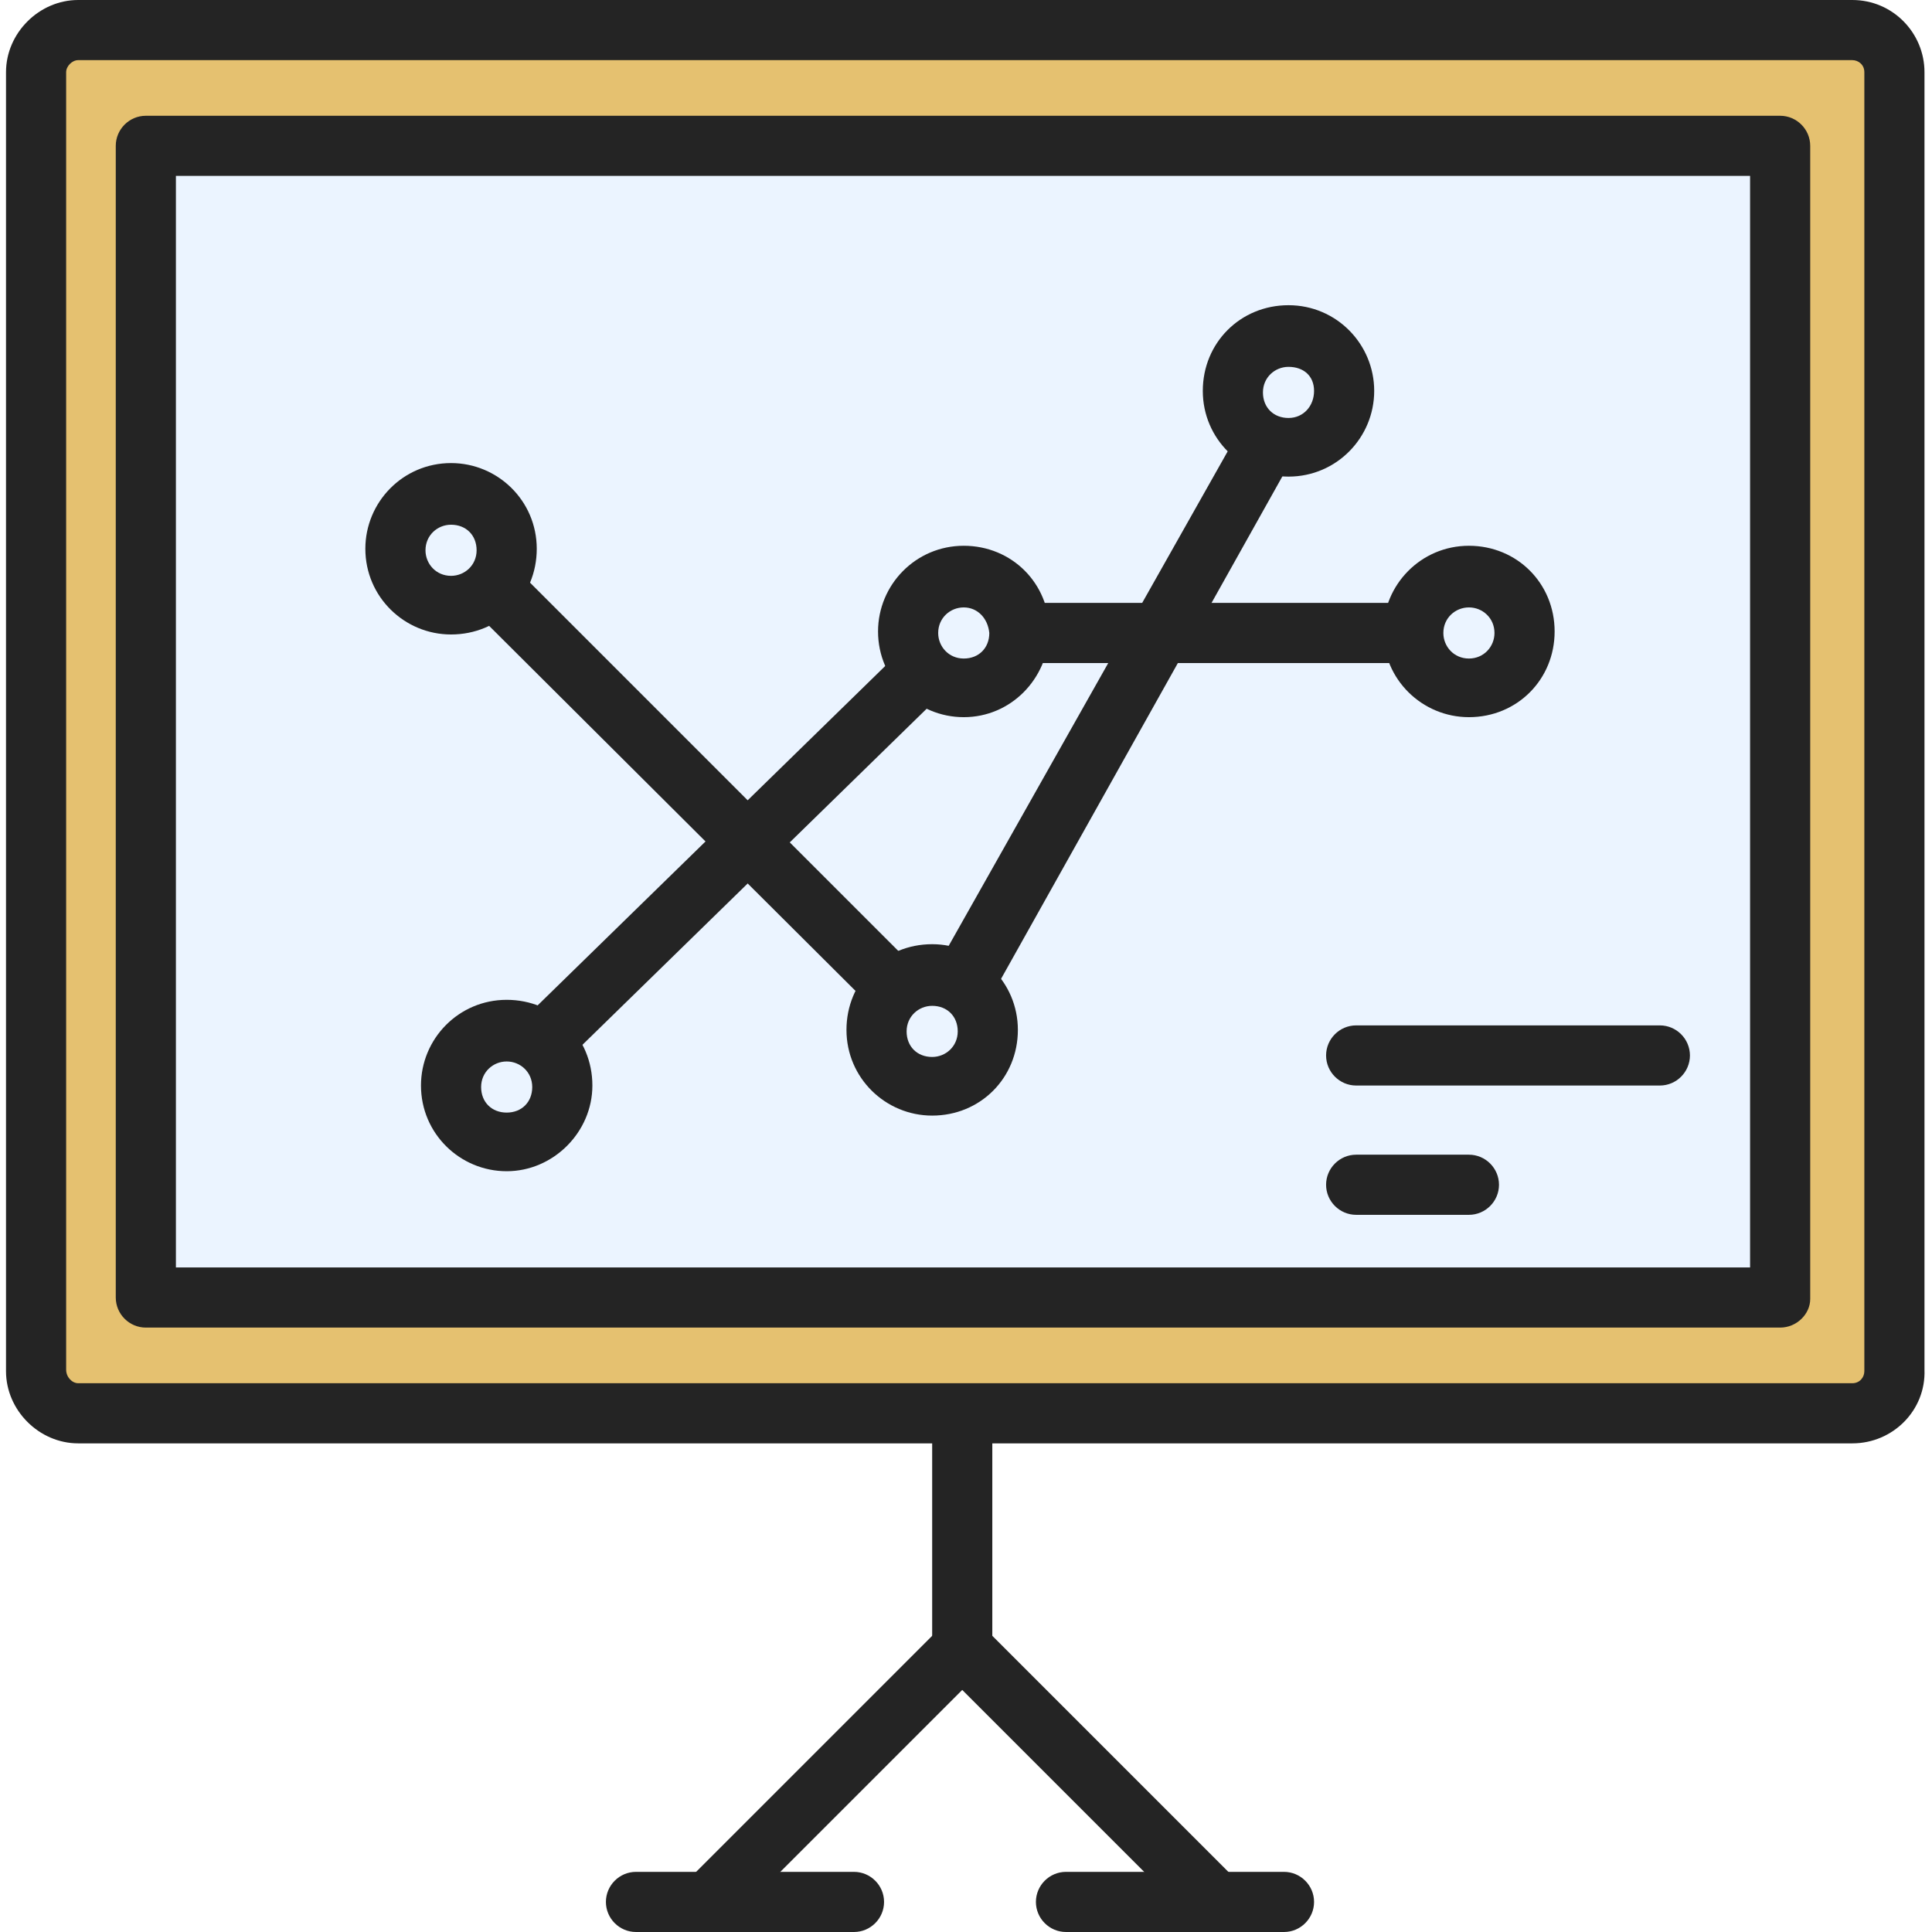
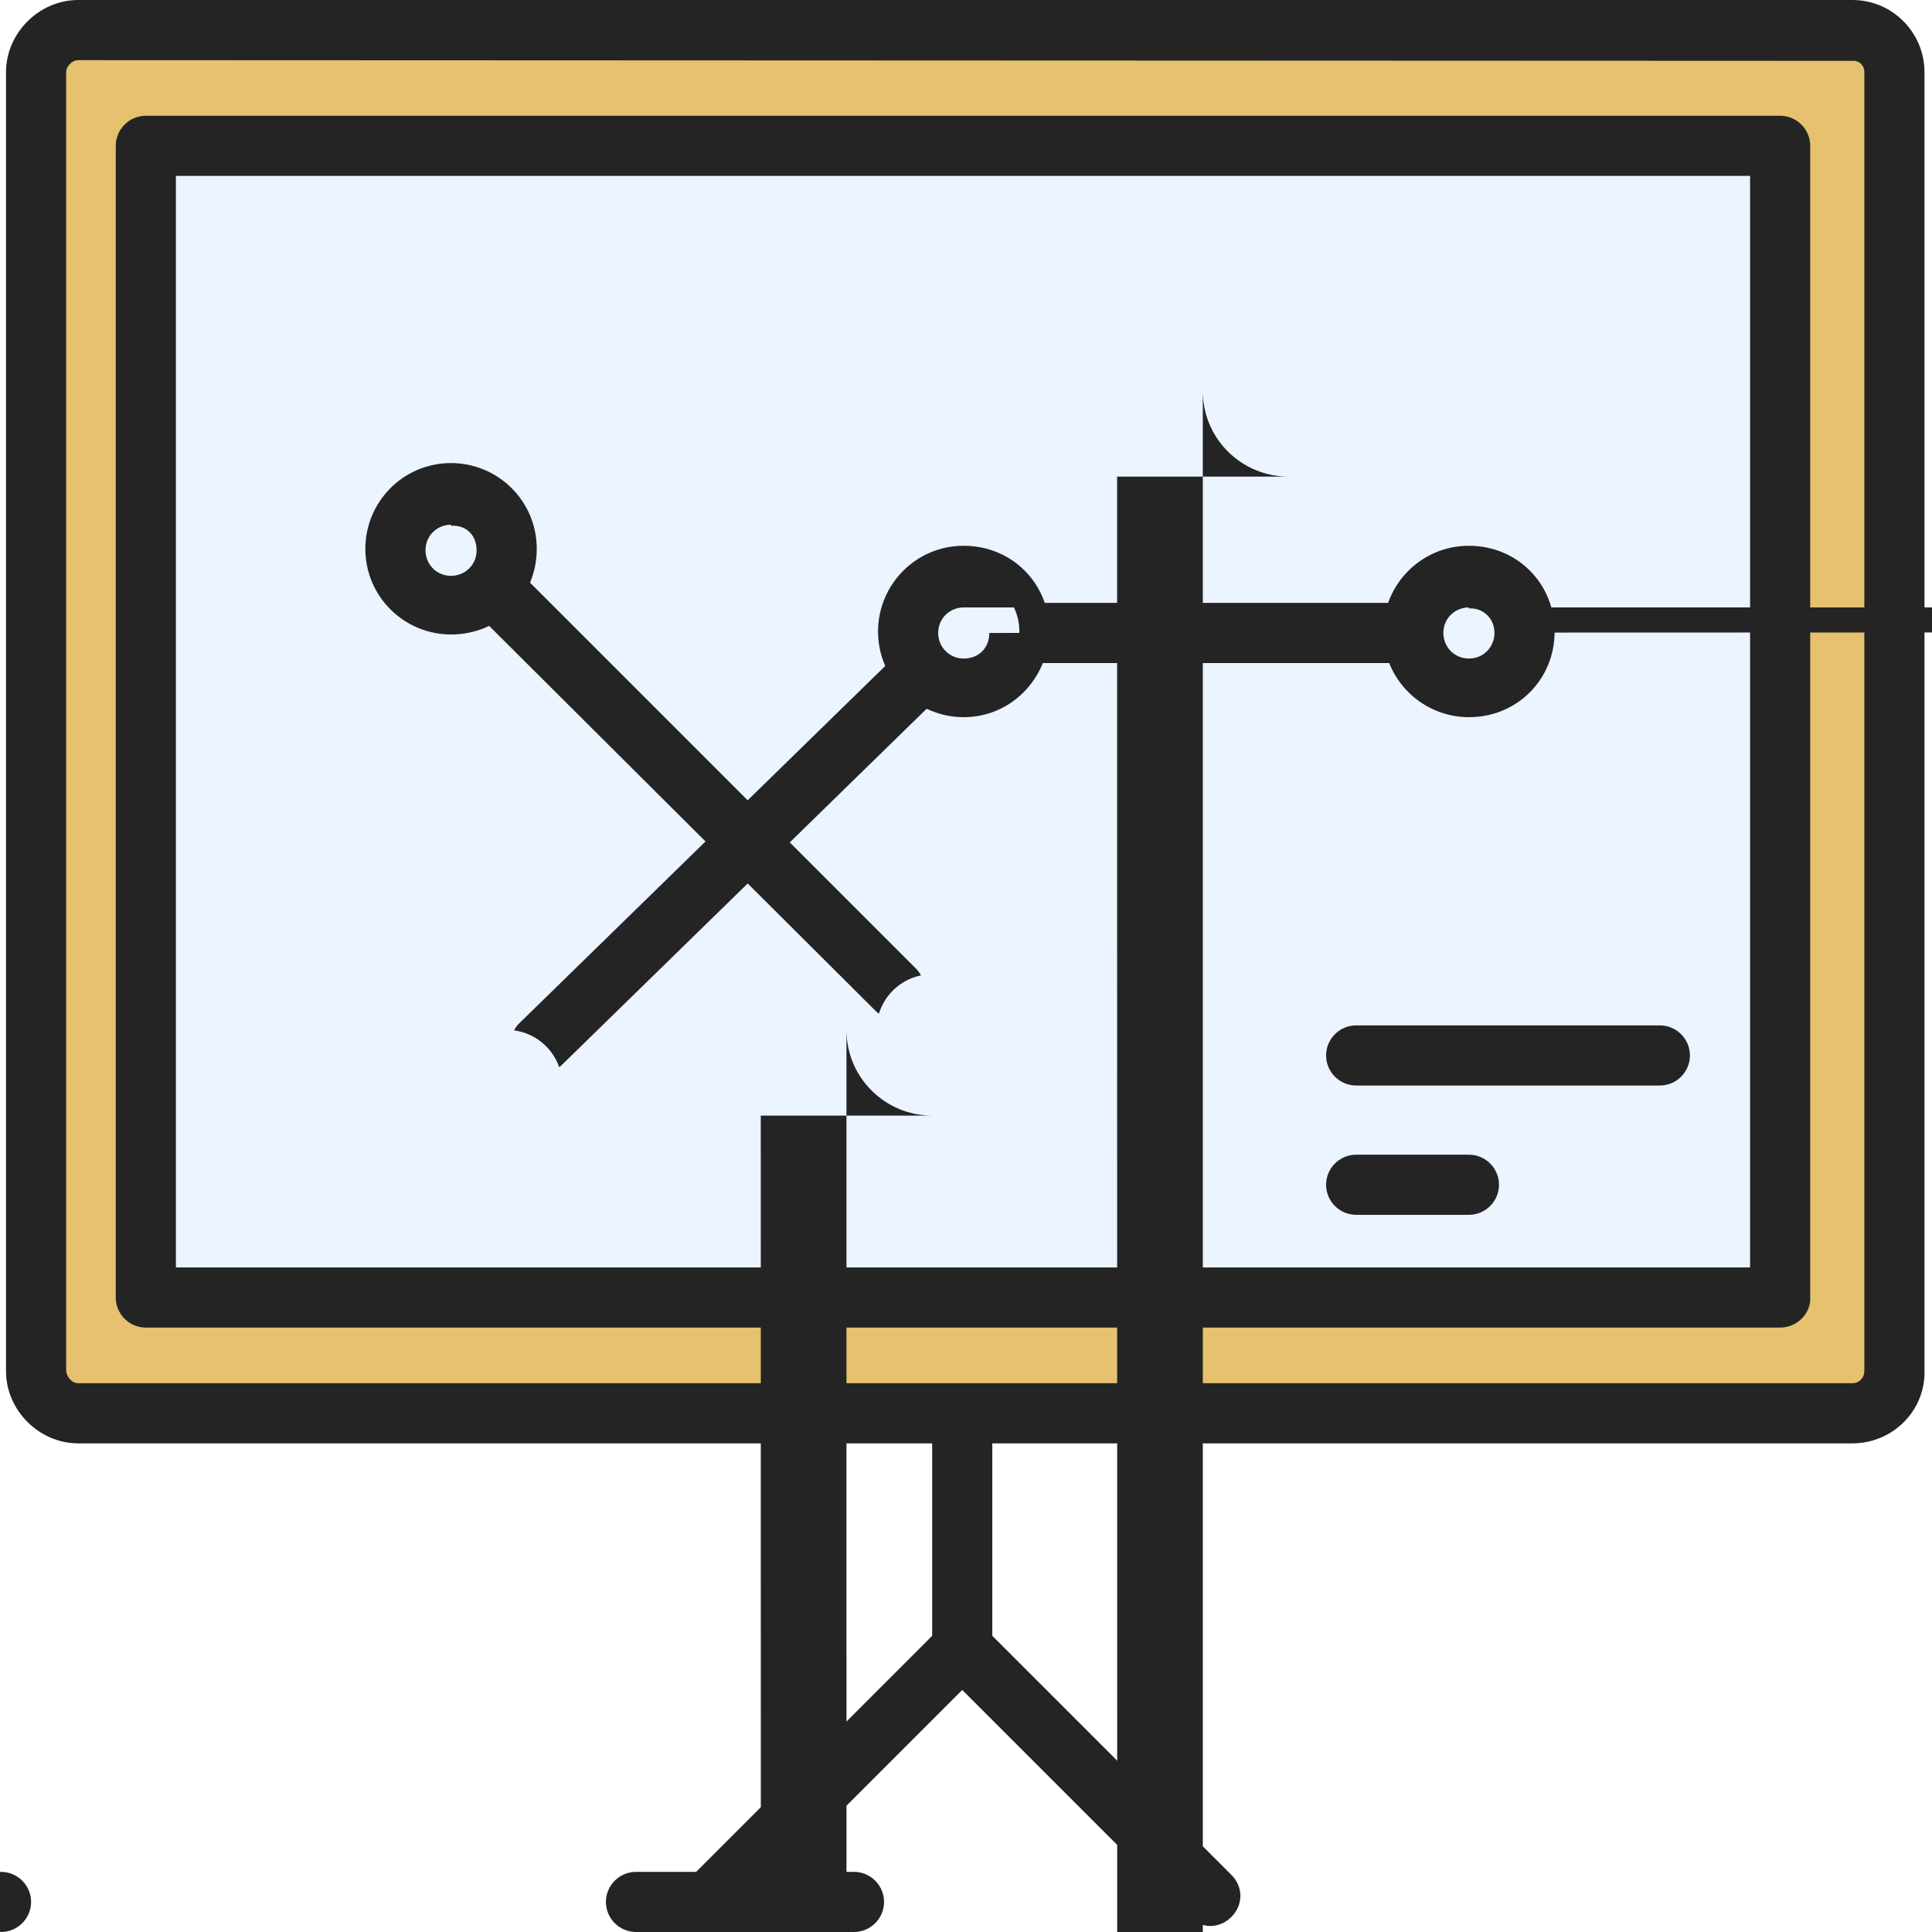
<svg xmlns="http://www.w3.org/2000/svg" viewBox="0 0 1024 1024" class="icon" version="1.1" fill="#000000">
  <g id="SVGRepo_bgCarrier" stroke-width="0" />
-   <g id="SVGRepo_tracerCarrier" stroke-linecap="round" stroke-linejoin="round" />
+   <g id="SVGRepo_tracerCarrier" stroke-linecap="round" stroke-linejoin="round">
+ </g>
  <g id="SVGRepo_iconCarrier">
-     <path d="M510.008 893.311c-8.766 0-15.938-7.172-15.938-15.938V749.074c0-8.766 7.172-15.938 15.938-15.938s15.938 7.172 15.938 15.938v128.299c0 8.766-7.172 15.938-15.938 15.938zM452.632 1024H337.083c-8.766 0-15.938-7.172-15.938-15.938s7.172-15.938 15.938-15.938h115.549c8.766 0 15.938 7.172 15.938 15.938s-7.172 15.938-15.938 15.938zM680.542 1024H564.993c-8.766 0-15.938-7.172-15.938-15.938s7.172-15.938 15.938-15.938H680.542c8.766 0 15.938 7.172 15.938 15.938s-7.172 15.938-15.938 15.938z" fill="#242424" />
-     <path d="M378.521 1020.812c-3.984 0-7.969-1.594-11.156-4.781-6.375-6.375-6.375-15.938 0-22.313l131.486-131.486c6.375-6.375 15.938-6.375 22.313 0l131.486 131.486c6.375 6.375 6.375 15.938 0 22.313-6.375 6.375-15.938 6.375-22.313 0l-120.33-120.33-120.33 120.33c-3.188 3.188-7.172 4.781-11.156 4.781z" fill="#242424" />
-     <path d="M41.438 15.938h940.327c12.75 0 22.313 10.36 22.313 22.313v687.714c0 12.75-10.36 22.313-22.313 22.313H41.438C29.485 749.074 19.125 738.714 19.125 726.761V38.251C19.125 26.297 29.485 15.938 41.438 15.938z" fill="#e5c170" />
-     <path d="M981.765 765.012H41.438C20.719 765.012 3.188 747.48 3.188 726.761V38.251C3.188 17.532 20.719 0 41.438 0h940.327c21.516 0 38.251 17.532 38.251 38.251v687.714c0.797 21.516-16.735 39.047-38.251 39.047zM41.438 31.875c-3.188 0-6.375 3.188-6.375 6.375v687.714c0 3.984 3.188 7.172 6.375 7.172h940.327c3.984 0 6.375-3.188 6.375-6.375V38.251c0-3.984-3.188-6.375-6.375-6.375H41.438z" fill="#242424" />
-     <path d="M77.298 77.298H943.514v611.212H77.298z" fill="#EBF4FF" />
-     <path d="M943.514 703.651H77.298c-8.766 0-15.938-7.172-15.938-15.938V77.298c0-8.766 7.172-15.938 15.938-15.938H943.514c8.766 0 15.938 7.172 15.938 15.938v611.212c0 7.969-7.172 15.141-15.938 15.141z m-850.279-31.875H927.577V93.236H93.236v578.54z" fill="#242424" />
-     <path d="M879.763 575.353H718.792c-8.766 0-15.938-7.172-15.938-15.938s7.172-15.938 15.938-15.938H879.763c8.766 0 15.938 7.172 15.938 15.938s-7.172 15.938-15.938 15.938zM778.559 643.885h-59.767c-8.766 0-15.938-7.172-15.938-15.938s7.172-15.938 15.938-15.938h59.767c8.766 0 15.938 7.172 15.938 15.938s-7.172 15.938-15.938 15.938zM474.945 540.289c-3.984 0-7.969-1.594-11.156-4.781L249.426 321.942c-6.375-6.375-6.375-15.938 0-22.313 6.375-6.375 15.938-6.375 22.313 0l213.566 213.566c6.375 6.375 6.375 15.938 0 22.313-2.391 3.984-6.375 4.781-10.36 4.781zM510.008 537.899c-2.391 0-5.578-0.797-7.969-2.391-7.969-3.984-10.36-14.344-6.375-21.516L656.635 228.707c3.984-7.969 14.344-10.36 21.516-6.375 7.969 3.984 10.36 14.344 6.375 21.516L524.352 529.93c-3.188 4.781-8.766 7.969-14.344 7.969z" fill="#242424" />
-     <path d="M286.879 568.977c-3.984 0-7.969-1.594-11.156-4.781-6.375-6.375-6.375-16.735 0-22.313l202.409-197.628c6.375-6.375 16.735-6.375 22.313 0 6.375 6.375 6.375 16.735 0 22.313L298.036 564.196c-3.188 3.188-7.172 4.781-11.156 4.781zM750.668 351.427H539.493c-8.766 0-15.938-7.172-15.938-15.938s7.172-15.938 15.938-15.938h210.378c8.766 0 15.938 7.172 15.938 15.938s-6.375 15.938-15.141 15.938z" fill="#242424" />
-     <path d="M239.066 290.864m-29.485 0a29.485 29.485 0 1 0 58.97 0 29.485 29.485 0 1 0-58.97 0Z" fill="#EBF4FF" />
-     <path d="M239.066 336.286c-24.704 0-45.423-19.922-45.423-45.423 0-24.704 19.922-45.423 45.423-45.423 24.704 0 45.423 19.922 45.423 45.423s-19.922 45.423-45.423 45.423z m0-58.173c-7.172 0-13.547 5.578-13.547 13.547 0 7.172 5.578 13.547 13.547 13.547 7.172 0 13.547-5.578 13.547-13.547s-5.578-13.547-13.547-13.547z" fill="#242424" />
-     <path d="M494.07 545.868m-29.485 0a29.485 29.485 0 1 0 58.97 0 29.485 29.485 0 1 0-58.97 0Z" fill="#EBF4FF" />
-     <path d="M494.07 591.29c-24.704 0-45.423-19.922-45.423-45.423s19.922-45.423 45.423-45.423c24.704 0 45.423 19.922 45.423 45.423s-19.922 45.423-45.423 45.423z m0-58.173c-7.172 0-13.547 5.578-13.547 13.547s5.578 13.547 13.547 13.547c7.172 0 13.547-5.578 13.547-13.547s-5.578-13.547-13.547-13.547z" fill="#242424" />
-     <path d="M510.805 334.693m-29.485 0a29.485 29.485 0 1 0 58.97 0 29.485 29.485 0 1 0-58.97 0Z" fill="#EBF4FF" />
-     <path d="M510.805 380.115c-24.704 0-45.423-19.922-45.423-45.423 0-24.704 19.922-45.423 45.423-45.423s45.423 19.922 45.423 45.423c-0.797 25.5-20.719 45.423-45.423 45.423z m0-58.173c-7.172 0-13.547 5.578-13.547 13.547 0 7.172 5.578 13.547 13.547 13.547s13.547-5.578 13.547-13.547c-0.797-7.969-6.375-13.547-13.547-13.547z" fill="#242424" />
-     <path d="M778.559 334.693m-29.485 0a29.485 29.485 0 1 0 58.97 0 29.485 29.485 0 1 0-58.97 0Z" fill="#EBF4FF" />
-     <path d="M778.559 380.115c-24.704 0-45.423-19.922-45.423-45.423 0-24.704 19.922-45.423 45.423-45.423s45.423 19.922 45.423 45.423-19.922 45.423-45.423 45.423z m0-58.173c-7.172 0-13.547 5.578-13.547 13.547 0 7.172 5.578 13.547 13.547 13.547S792.106 342.661 792.106 335.489c0-7.969-6.375-13.547-13.547-13.547z" fill="#242424" />
-     <path d="M682.932 207.191m-29.485 0a29.485 29.485 0 1 0 58.97 0 29.485 29.485 0 1 0-58.97 0Z" fill="#EBF4FF" />
-     <path d="M682.932 252.613c-24.704 0-45.423-19.922-45.423-45.423s19.922-45.423 45.423-45.423S728.355 182.487 728.355 207.191s-19.922 45.423-45.423 45.423z m0-58.173c-7.172 0-13.547 5.578-13.547 13.547s5.578 13.547 13.547 13.547S696.479 215.16 696.479 207.191s-5.578-12.75-13.547-12.75z" fill="#242424" />
-     <path d="M268.551 575.353m-29.485 0a29.485 29.485 0 1 0 58.97 0 29.485 29.485 0 1 0-58.97 0Z" fill="#EBF4FF" />
-     <path d="M268.551 620.775c-24.704 0-45.423-19.922-45.423-45.423 0-24.704 19.922-45.423 45.423-45.423S313.974 549.852 313.974 575.353c0 24.704-20.719 45.423-45.423 45.423z m0-58.173c-7.172 0-13.547 5.578-13.547 13.547s5.578 13.547 13.547 13.547 13.547-5.578 13.547-13.547-6.375-13.547-13.547-13.547z" fill="#242424" />
+     <path d="M510.008 893.311c-8.766 0-15.938-7.172-15.938-15.938V749.074c0-8.766 7.172-15.938 15.938-15.938s15.938  7.172 15.938 15.938v128.299c0 8.766-7.172 15.938-15.938 15.938zM452.632 1024H337.083c-8.766  0-15.938-7.172-15.938-15.938s7.172-15.938 15.938-15.938h115.549c8.766   0 15.938 7.172 15.938 15.938s-7.172 15.938-15.938 15.938zM680.542 1024H564  .993c-8.766 0-15.938-7.172-15.938-15.938s7.172-15.938 15.938-15.938H680  .542c8.766 0 15.938 7.172 15.938 15.938s-7.172 15.938-15.938 15.938z" fill="#242424">
+ </path>
+     <path d="M378.521 1020.812c-3.984 0-7.969-1.594-11.156-4.781-6.375-6.375-6.375-15.938  0-22.313l131.486-131.486c6.375-6.375 15.938-6.375 22.313 0l131.486 131.486c6.375 6.375  6.375 15.938 0 22.313-6.375 6.375-15.938 6.375-22.313 0l-120.33-120.33-120.33  120.33c-3.188 3.188-7.172 4.781-11.156 4.781z" fill="#242424">
+ </path>
+     <path d="M41.438 15.938h940.327c12.75 0 22.313 10.36 22.313 22.313v687.714c0  12.75-10.36 22.313-22.313 22.313H41.438C29.485 749.074 19.125 738.714 19.125  726.761V38.251C19.125 26.297 29.485 15.938 41.438 15.938z" fill="#e5c170">
+ </path>
+     <path d="M981.765 765.012H41.438C20.719 765.012 3.188 747.48 3.188  726.761V38.251C3.188 17.532 20.719 0 41.438 0h940.327c21.516 0 38.251  17.532 38.251 38.251v687.714c0.797 21.516-16.735 39.047-38.251 39.047zM41.438  31.875c-3.188 0-6.375 3.188-6.375 6.375v687.714c0 3.984 3.188 7.172 6.375  7.172h940.327c3.984 0 6.375-3.188 6.375-6.375V38.251c0-3.984-3.188-6.375-6.375-6. 375098H41.438z" fill="#242424">
+ </path>
+     <path d="M77.298 77.298H943.514v611.212H77.298z" fill="#EBF4FF">
+ </path>
+     <path d="M943.514 703.651H77.298c-8.766 0-15.938-7.172-15.938-15.938V77.298c0-8.766  7.172-15.938 15.938-15.938H943.514c8.766 0 15.938 7.172 15.938 15.938v611.212c0  7.969-7.172 15.141-15.938 15.141z m-850.279-31.875H927.577V93.236H93.236v578.54z" fill="#242424">
+ </path>
+     <path d="M879.763 575.353H718.792c-8.766 0-15.938-7.172-15.938-15.938s7.172-15.938  15.938-15.938H879.763c8.766 0 15.938 7.172 15.938 15.938s-7.172 15.938-15.938 15.938zM778.559  643.885h-59.767c-8.766 0-15.938-7.172-15.938-15.938s7.172-15.938 15.938-15.938h59.767c8.766  0 15.938 7.172 15.938 15.938s-7.172 15.938-15.938 15.938zM474.945 540.289c-3.984  0-7.969-1.594-11.156-4.781L249.426 321.942c-6.375-6.375-6.375-15.938 0-22.313 6.375-6.375  15.938-6.375 22.313 0l213.566 213.566c6.375 6.375 6.375 15.938 0 22.313-2.391 3.984-6.375  4.781-10.36 4.781zM510.008 537.899c-2.391 0-5.578-0.797-7.969-2.391-7.969-3.984-10.36- 14.344-6.375-21.516L656.635 228.707c3.984-7.969 14.344-10.36 21.516-6.375 7.969 3.984  10.36 14.344 6.375 21.516L524.352 529.93c-3.188 4.781-8.766 7.969-14.344 7.969z" fill="#242424">
+ </path>
+     <path d="M286.879 568.977c-3.984 0-7.969-1.594-11.156-4.781-6.375-6.375-6.375-16.735  0-22.313l202.409-197.628c6.375-6.375 16.735-6.375 22.313 0 6.375 6.375 6.375 16.735  0 22.313L298.036 564.196c-3.188 3.188-7.172 4.781-11.156 4.781zM750.668 351.427H539.493c-8.766  0-15.938-7.172-15.938-15.938s7.172-15.938 15.938-15.938h210.378c8.766 0 15.938 7.172 15.938  15.938s-6.375 15.938-15.141 15.938z" fill="#242424" />
+     <path d="M239.066 290.864m-29.485 0a29.485  29.485 0 1 0 58.97 0 29.485 29.485 0 1 0-58.97 0Z" fill="#EBF4FF" />
+     <path d="M239.066 336.286c-24.704  0-45.423-19.922-45.423-45.423 0-24.704 19.922-45.423 45.423-45.423 24.704 0 45.423 19.922  45.423 45.423s-19.922 45.423-45.423 45.423z m0-58.173c-7.172 0-13.547 5.578-13.547 13.547 0  7.172 5.578 13.547 13.547 13.547 7.172 0 13.547-5.578 13.547-13.547s-5.578-13.547-13.547-13. 547081z" fill="#242424" />
+     <path d="M494.07 545.868m-29.485 0a29.485 29.485 0 1 0 58.97 0 29.485 29.485  0 1 0-58.97 0Z" fill="#EBF4FF" />
+     <path d="M494.07 591.29c-24.704 0-45.423-19.922-45.423-45.423s19. 922179-45.423 45.423-45.423c24.704 0 45.423 19.922 45.423 45.423s-19.922 45.423-45.423 45.423z  m0-58.173c-7.172 0-13.547 5.578-13.547 13.547s5.578 13.547 13.547 13.547c7.172 0 13.547-5.578  13.547-13.547s-5.578-13.547-13.547-13.547z" fill="#242424" />
+     <path d="M510.805 334.693m-29.485  0a29.485 29.485 0 1 0 58.97 0 29.485 29.485 0 1 0-58.97 0Z" fill="#EBF4FF" />
+     <path d="M510.805  380.115c-24.704 0-45.423-19.922-45.423-45.423 0-24.704 19.922-45.423 45.423-45.423s45.423  19.922 45.423 45.423c-0.797 25.5-20.719 45.423-45.423 45.423z m0-58.173c-7.172 0-13.547  5.578-13.547 13.547 0 7.172 5.578 13.547 13.547 13.547s13.547-5.578 13.547-13.547c-0.797-7. 968872-6.375-13.547-13.547-13.547z" fill="#242424" />
+     <path d="M778.559 334.693m-29.485 0a29.485  29.485 0 1 0 58.97 0 29.485 29.485 0 1 0-58.97 0Z" fill="#EBF4FF" />
+     <path d="M778.559 380.115c-24.704  0-45.423-19.922-45.423-45.423 0-24.704 19.922-45.423 45.423-45.423s45.423 19.922 45.423  45.423-19.922 45.423-45.423 45.423z m0-58.173c-7.172 0-13.547 5.578-13.547 13.547 0 7.172  5.578 13.547 13.547 13.547S792.106 342.661 792.106 335.489c0-7.969-6.375-13.547-13.547-13. 547082z" fill="#242424" />
+     <path d="M682.932 207.191m-29.485 0a29.485 29.485 0 1 0 58.97 0 29.485 29.485  0 1 0-58.97 0Z" fill="#EBF4FF" />
+     <path d="M682.932 252.613c-24.704 0-45.423-19.922-45.423-45.423s19. 922179-45.423 45.423-45.423S728.355 182.487 728.355 207.191s-19.922 45.423-45.423 45.423z  m0-58.173c-7.172 0-13.547 5.578-13.547 13.547s5.578 13.547 13.547 13.547S696.479 215.16  696.479 207.191s-5.578-12.75-13.547-12.75z" fill="#242424" />
+     <path d="M268.551 575.353m-29.485  0a29.485 29.485 0 1 0 58.97 0 29.485 29.485 0 1 0-58.97 0Z" fill="#EBF4FF" />
+     <path d="M268.551 620. 775097c-24.704 0-45.423-19.922-45.423-45.423 0-24.704 19.922-45.423 45.423-45.423S313.974 549. 85214 313.974 575.353c0 24.704-20.719 45.423-45.423 45.423z m0-58.173c-7.172 0-13.547 5.578-13. 547082 13.547s5.578 13.547 13.547 13.547 13.547-5.578 13.547-13.547-6.375-13.547-13.547-13. 547081z" fill="#242424" />
  </g>
</svg>
